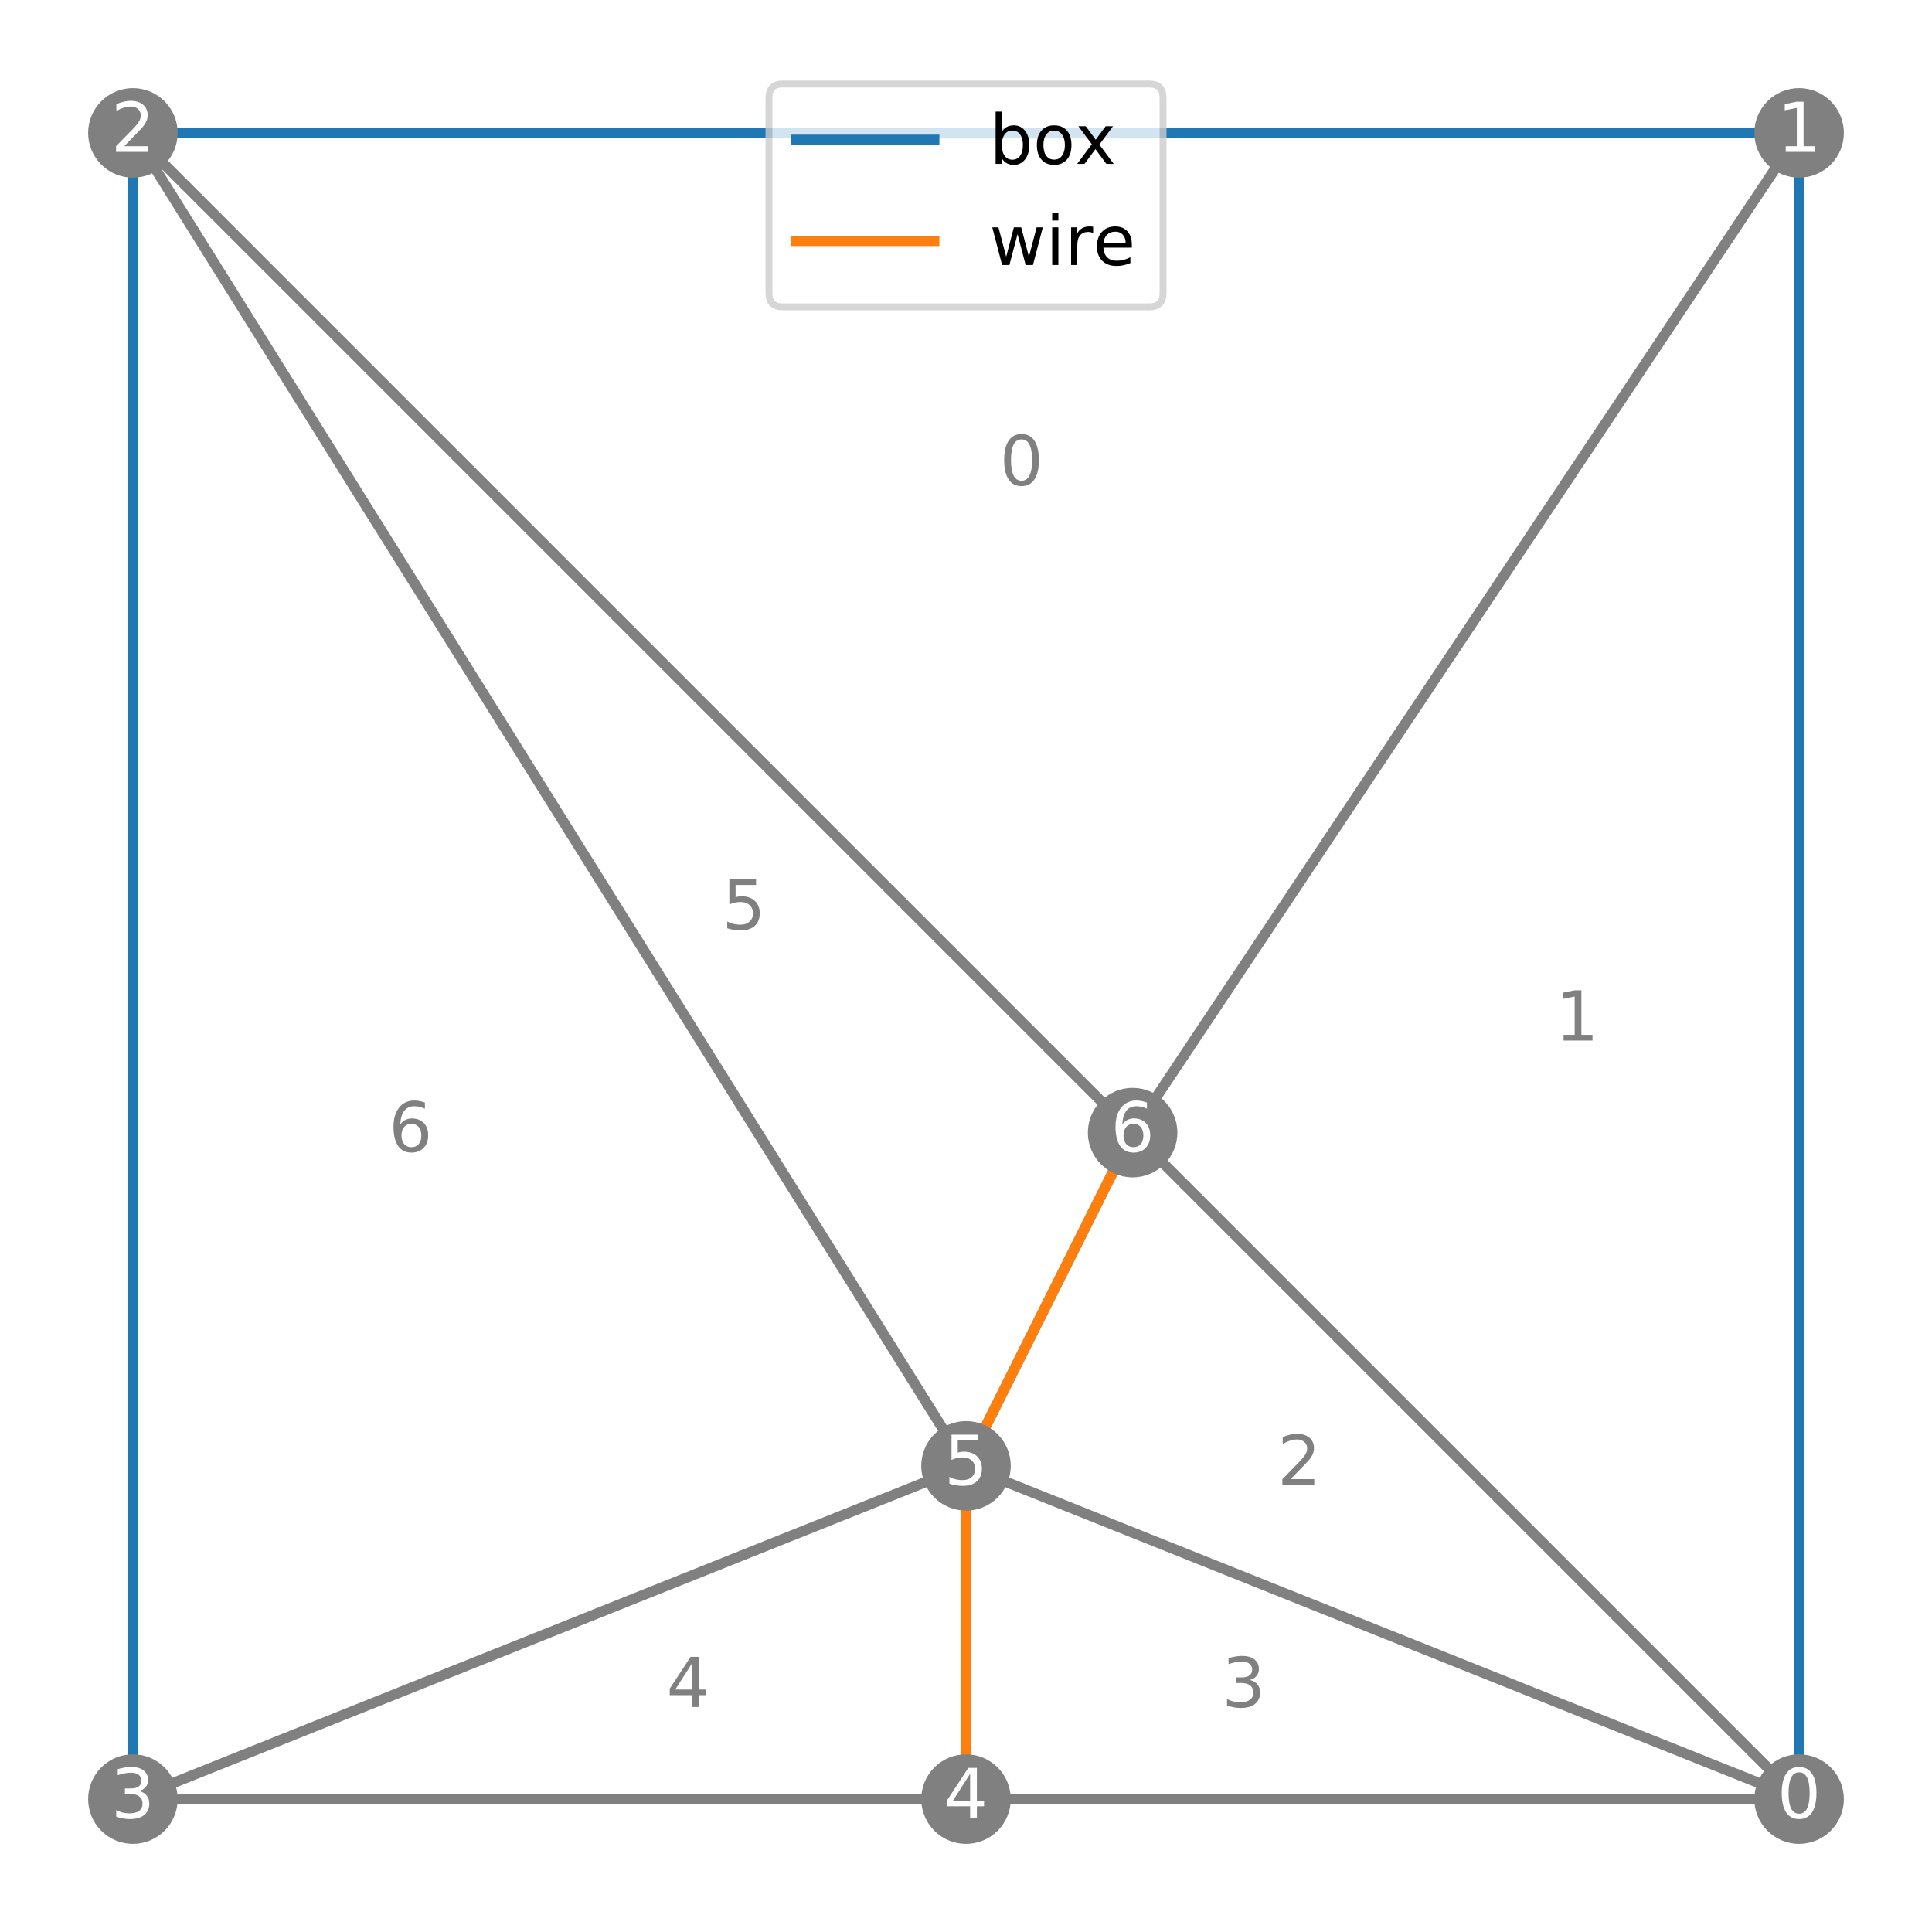
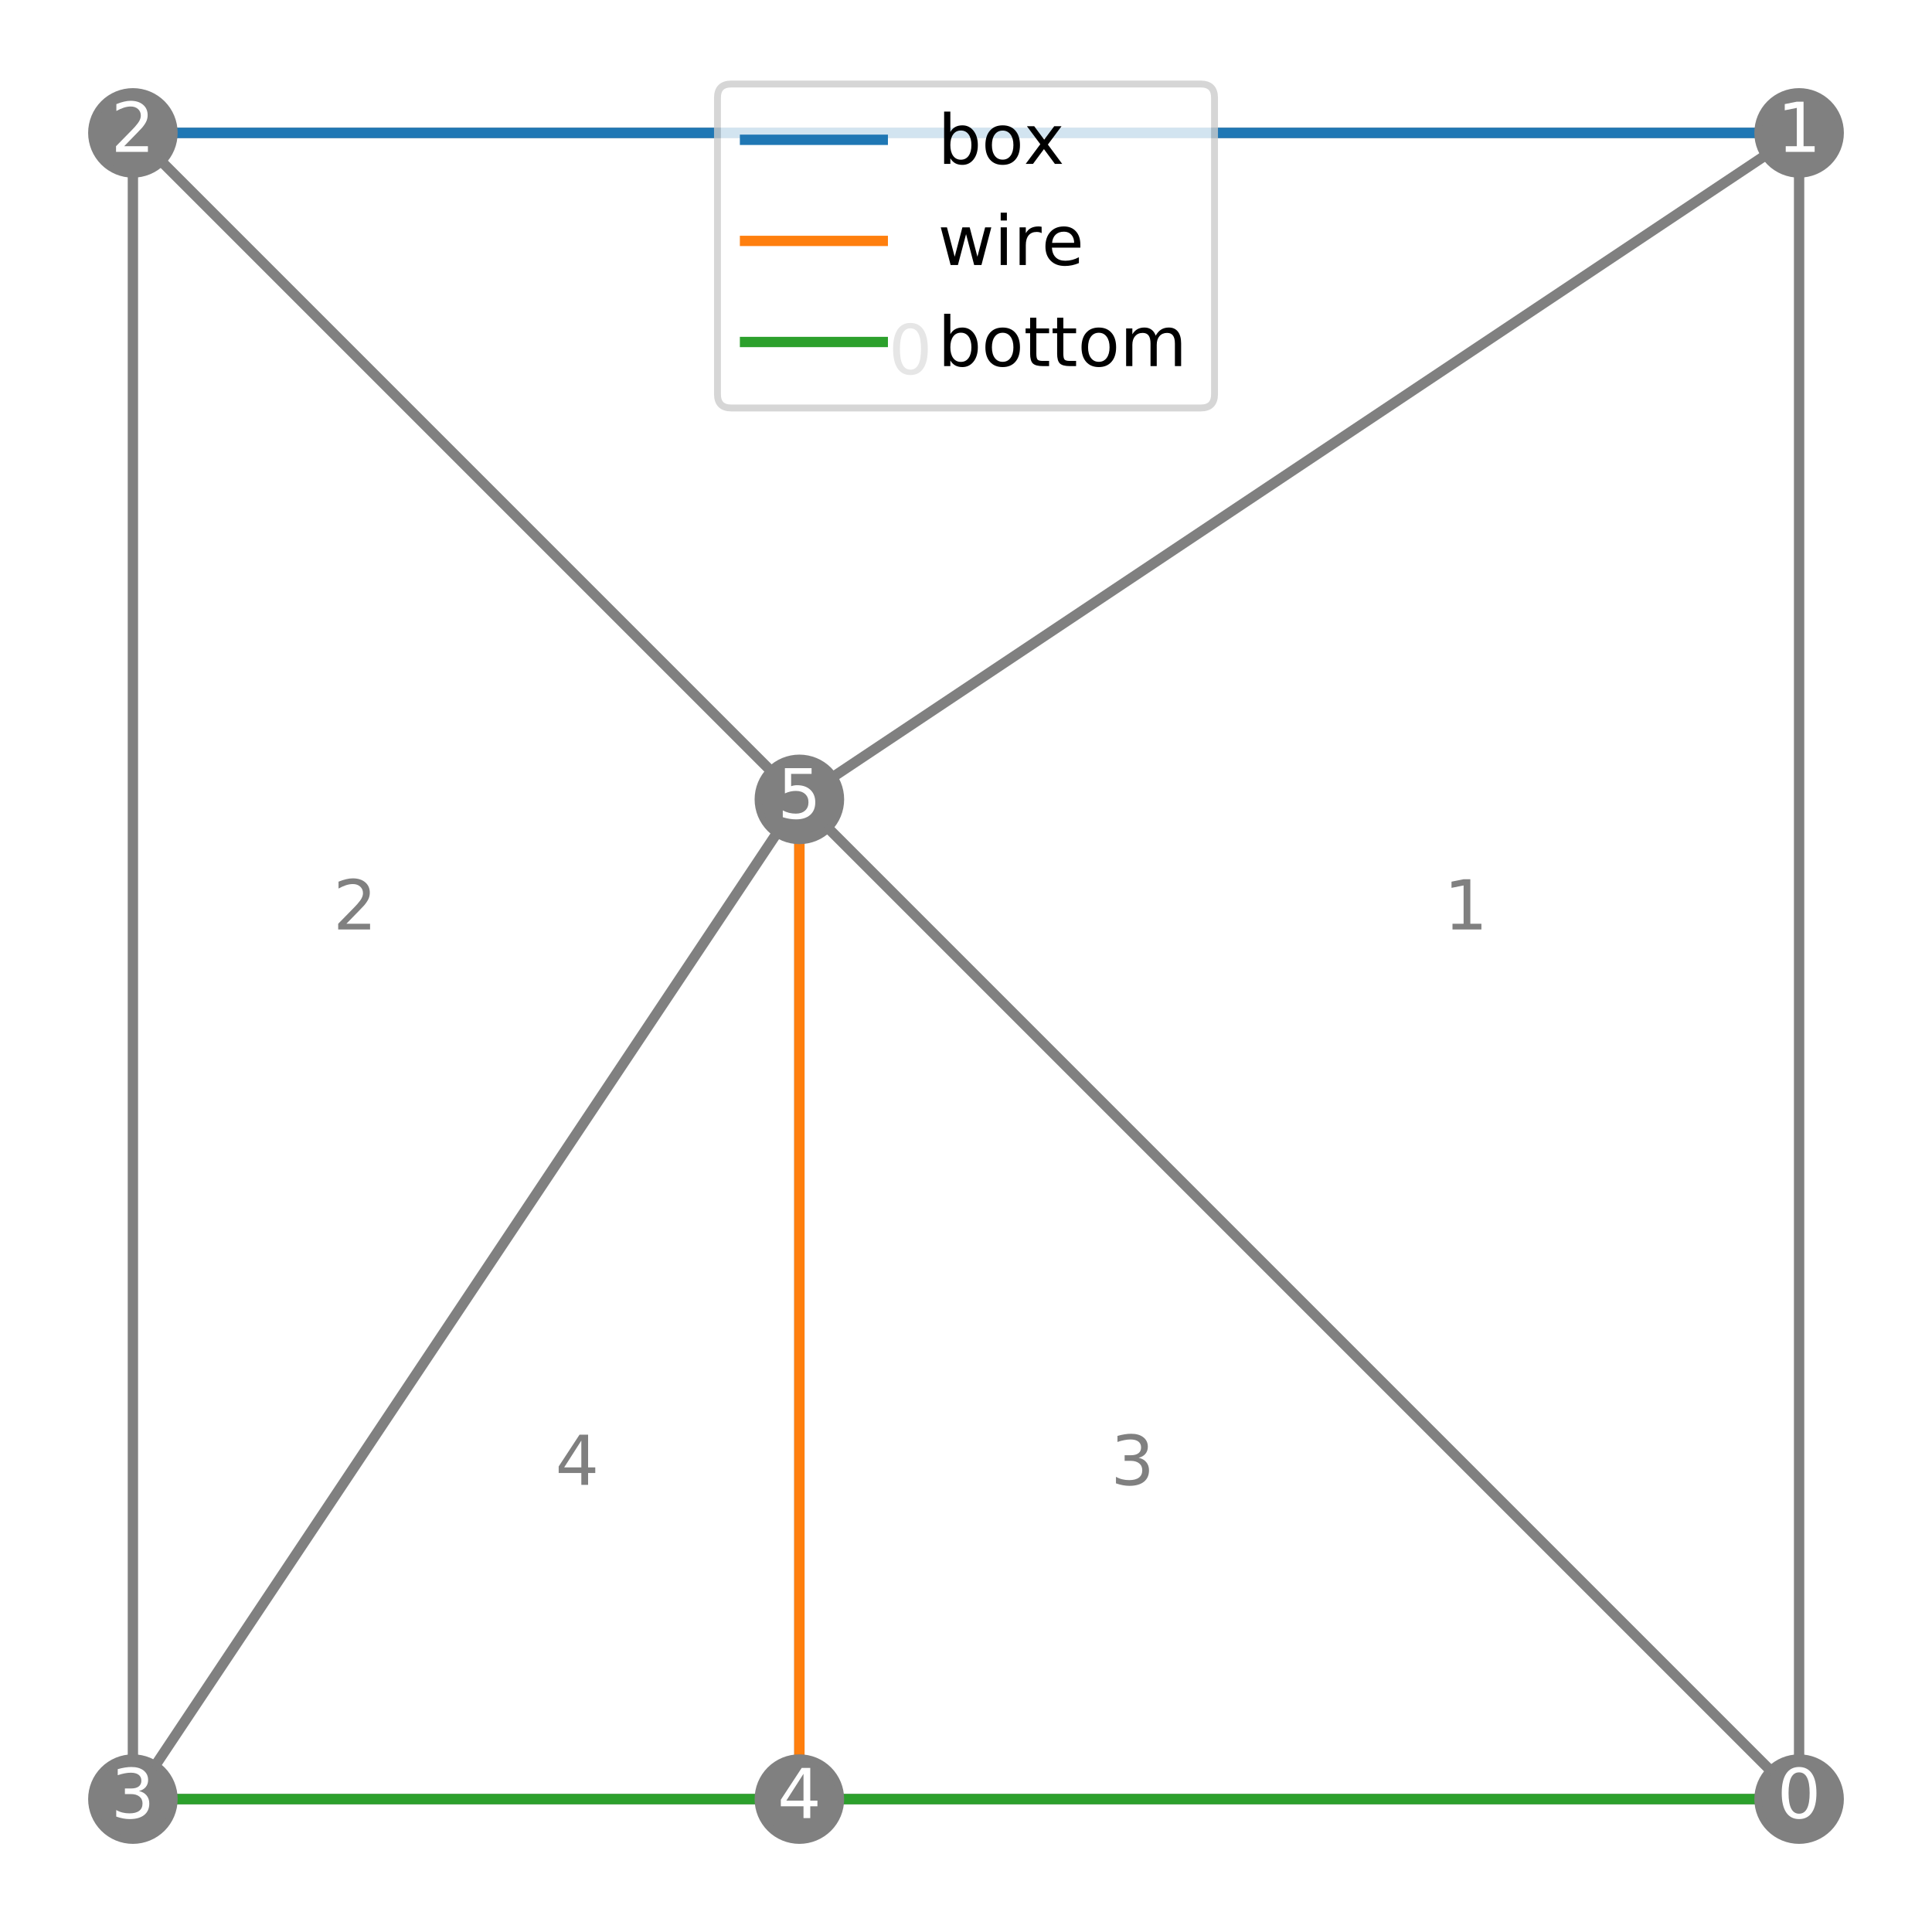
<svg xmlns="http://www.w3.org/2000/svg" xmlns:xlink="http://www.w3.org/1999/xlink" height="280.512pt" version="1.1" viewBox="0 0 280.512 280.512" width="280.512pt">
  <defs>
    <style type="text/css">
*{stroke-linecap:butt;stroke-linejoin:round;}
  </style>
  </defs>
  <g id="figure_1">
    <g id="patch_1">
      <path d="M 0 280.512  L 280.512 280.512  L 280.512 0  L 0 0  z " style="fill:#ffffff;" />
    </g>
    <g id="axes_1">
      <g id="line2d_1">
-         <path clip-path="url(#pfef52c1c32)" d="M 261.216 19.296  L 261.216 261.216  M 19.296 19.296  L 261.216 19.296  M 19.296 261.216  L 19.296 19.296  M 140.256 261.216  L 261.216 261.216  M 140.256 261.216  L 19.296 261.216  M 140.256 212.832  L 261.216 261.216  M 140.256 212.832  L 19.296 19.296  M 140.256 212.832  L 19.296 261.216  M 140.256 212.832  L 140.256 261.216  M 164.448 164.448  L 261.216 261.216  M 164.448 164.448  L 261.216 19.296  M 164.448 164.448  L 19.296 19.296  M 164.448 164.448  L 140.256 212.832  " style="fill:none;stroke:#808080;stroke-linecap:square;stroke-width:1.5;" />
+         <path clip-path="url(#pcab67a008f)" d="M 261.216 19.296  L 261.216 261.216  M 19.296 19.296  L 261.216 19.296  M 19.296 261.216  L 19.296 19.296  M 116.064 261.216  L 261.216 261.216  M 116.064 261.216  L 19.296 261.216  M 116.064 116.064  L 261.216 261.216  M 116.064 116.064  L 261.216 19.296  M 116.064 116.064  L 19.296 19.296  M 116.064 116.064  L 19.296 261.216  M 116.064 116.064  L 116.064 261.216  " style="fill:none;stroke:#808080;stroke-linecap:square;stroke-width:1.5;" />
      </g>
      <g id="line2d_2" />
      <g id="line2d_3">
-         <path clip-path="url(#pfef52c1c32)" d="M 261.216 261.216  L 261.216 19.296  L 19.296 19.296  L 19.296 261.216  " style="fill:none;stroke:#1f77b4;stroke-linecap:square;stroke-width:1.5;" />
+         <path clip-path="url(#pcab67a008f)" d="M 261.216 19.296  L 19.296 19.296  " style="fill:none;stroke:#1f77b4;stroke-linecap:square;stroke-width:1.5;" />
      </g>
      <g id="line2d_4">
-         <path clip-path="url(#pfef52c1c32)" d="M 140.256 261.216  L 140.256 212.832  L 164.448 164.448  " style="fill:none;stroke:#ff7f0e;stroke-linecap:square;stroke-width:1.5;" />
+         <path clip-path="url(#pcab67a008f)" d="M 116.064 261.216  L 116.064 116.064  " style="fill:none;stroke:#ff7f0e;stroke-linecap:square;stroke-width:1.5;" />
      </g>
      <g id="line2d_5">
+         <path clip-path="url(#pcab67a008f)" d="M 19.296 261.216  L 116.064 261.216  L 261.216 261.216  " style="fill:none;stroke:#2ca02c;stroke-linecap:square;stroke-width:1.5;" />
+       </g>
+       <g id="line2d_6">
        <defs>
-           <path d="M 0 6  C 1.591 6 3.117 5.368 4.243 4.243  C 5.368 3.117 6 1.591 6 0  C 6 -1.591 5.368 -3.117 4.243 -4.243  C 3.117 -5.368 1.591 -6 0 -6  C -1.591 -6 -3.117 -5.368 -4.243 -4.243  C -5.368 -3.117 -6 -1.591 -6 0  C -6 1.591 -5.368 3.117 -4.243 4.243  C -3.117 5.368 -1.591 6 0 6  z " id="mc78a3ed029" style="stroke:#808080;" />
+           <path d="M 0 6  C 1.591 6 3.117 5.368 4.243 4.243  C 5.368 3.117 6 1.591 6 0  C 6 -1.591 5.368 -3.117 4.243 -4.243  C 3.117 -5.368 1.591 -6 0 -6  C -1.591 -6 -3.117 -5.368 -4.243 -4.243  C -5.368 -3.117 -6 -1.591 -6 0  C -6 1.591 -5.368 3.117 -4.243 4.243  C -3.117 5.368 -1.591 6 0 6  z " id="ma623d16d5f" style="stroke:#808080;" />
        </defs>
-         <g clip-path="url(#pfef52c1c32)">
-           <use style="fill:#808080;stroke:#808080;" x="261.216" xlink:href="#mc78a3ed029" y="261.216" />
-           <use style="fill:#808080;stroke:#808080;" x="261.216" xlink:href="#mc78a3ed029" y="19.296" />
-           <use style="fill:#808080;stroke:#808080;" x="19.296" xlink:href="#mc78a3ed029" y="19.296" />
-           <use style="fill:#808080;stroke:#808080;" x="19.296" xlink:href="#mc78a3ed029" y="261.216" />
-           <use style="fill:#808080;stroke:#808080;" x="140.256" xlink:href="#mc78a3ed029" y="261.216" />
-           <use style="fill:#808080;stroke:#808080;" x="140.256" xlink:href="#mc78a3ed029" y="212.832" />
-           <use style="fill:#808080;stroke:#808080;" x="164.448" xlink:href="#mc78a3ed029" y="164.448" />
+         <g clip-path="url(#pcab67a008f)">
+           <use style="fill:#808080;stroke:#808080;" x="261.216" xlink:href="#ma623d16d5f" y="261.216" />
+           <use style="fill:#808080;stroke:#808080;" x="261.216" xlink:href="#ma623d16d5f" y="19.296" />
+           <use style="fill:#808080;stroke:#808080;" x="19.296" xlink:href="#ma623d16d5f" y="19.296" />
+           <use style="fill:#808080;stroke:#808080;" x="19.296" xlink:href="#ma623d16d5f" y="261.216" />
+           <use style="fill:#808080;stroke:#808080;" x="116.064" xlink:href="#ma623d16d5f" y="261.216" />
+           <use style="fill:#808080;stroke:#808080;" x="116.064" xlink:href="#ma623d16d5f" y="116.064" />
        </g>
      </g>
      <g id="text_1">
        <defs>
          <path d="M 31.781 66.406  Q 24.172 66.406 20.328 58.906  Q 16.5 51.422 16.5 36.375  Q 16.5 21.391 20.328 13.891  Q 24.172 6.391 31.781 6.391  Q 39.453 6.391 43.281 13.891  Q 47.125 21.391 47.125 36.375  Q 47.125 51.422 43.281 58.906  Q 39.453 66.406 31.781 66.406  z M 31.781 74.219  Q 44.047 74.219 50.516 64.516  Q 56.984 54.828 56.984 36.375  Q 56.984 17.969 50.516 8.266  Q 44.047 -1.422 31.781 -1.422  Q 19.531 -1.422 13.062 8.266  Q 6.594 17.969 6.594 36.375  Q 6.594 54.828 13.062 64.516  Q 19.531 74.219 31.781 74.219  z " id="DejaVuSans-48" />
        </defs>
-         <g style="fill:#808080;" transform="translate(145.1387 70.43937)scale(0.1 -0.1)">
+         <g style="fill:#808080;" transform="translate(129.0108 54.31137)scale(0.1 -0.1)">
          <use xlink:href="#DejaVuSans-48" />
        </g>
      </g>
      <g id="text_2">
        <defs>
          <path d="M 12.406 8.297  L 28.516 8.297  L 28.516 63.922  L 10.984 60.406  L 10.984 69.391  L 28.422 72.906  L 38.281 72.906  L 38.281 8.297  L 54.391 8.297  L 54.391 0  L 12.406 0  z " id="DejaVuSans-49" />
        </defs>
-         <g style="fill:#808080;" transform="translate(225.7788 151.0794)scale(0.1 -0.1)">
+         <g style="fill:#808080;" transform="translate(209.6507 134.9514)scale(0.1 -0.1)">
          <use xlink:href="#DejaVuSans-49" />
        </g>
      </g>
      <g id="text_3">
        <defs>
          <path d="M 19.188 8.297  L 53.609 8.297  L 53.609 0  L 7.328 0  L 7.328 8.297  Q 12.938 14.109 22.625 23.891  Q 32.328 33.688 34.812 36.531  Q 39.547 41.844 41.422 45.531  Q 43.312 49.219 43.312 52.781  Q 43.312 58.594 39.234 62.25  Q 35.156 65.922 28.609 65.922  Q 23.969 65.922 18.812 64.312  Q 13.672 62.703 7.812 59.422  L 7.812 69.391  Q 13.766 71.781 18.938 73  Q 24.125 74.219 28.422 74.219  Q 39.75 74.219 46.484 68.547  Q 53.219 62.891 53.219 53.422  Q 53.219 48.922 51.531 44.891  Q 49.859 40.875 45.406 35.406  Q 44.188 33.984 37.641 27.219  Q 31.109 20.453 19.188 8.297  z " id="DejaVuSans-50" />
        </defs>
-         <g style="fill:#808080;" transform="translate(185.4588 215.5914)scale(0.1 -0.1)">
+         <g style="fill:#808080;" transform="translate(48.37075 134.9514)scale(0.1 -0.1)">
          <use xlink:href="#DejaVuSans-50" />
        </g>
      </g>
      <g id="text_4">
        <defs>
          <path d="M 40.578 39.312  Q 47.656 37.797 51.625 33  Q 55.609 28.219 55.609 21.188  Q 55.609 10.406 48.188 4.484  Q 40.766 -1.422 27.094 -1.422  Q 22.516 -1.422 17.656 -0.516  Q 12.797 0.391 7.625 2.203  L 7.625 11.719  Q 11.719 9.328 16.594 8.109  Q 21.484 6.891 26.812 6.891  Q 36.078 6.891 40.938 10.547  Q 45.797 14.203 45.797 21.188  Q 45.797 27.641 41.281 31.266  Q 36.766 34.906 28.719 34.906  L 20.219 34.906  L 20.219 43.016  L 29.109 43.016  Q 36.375 43.016 40.234 45.922  Q 44.094 48.828 44.094 54.297  Q 44.094 59.906 40.109 62.906  Q 36.141 65.922 28.719 65.922  Q 24.656 65.922 20.016 65.031  Q 15.375 64.156 9.812 62.312  L 9.812 71.094  Q 15.438 72.656 20.344 73.438  Q 25.25 74.219 29.594 74.219  Q 40.828 74.219 47.359 69.109  Q 53.906 64.016 53.906 55.328  Q 53.906 49.266 50.438 45.094  Q 46.969 40.922 40.578 39.312  z " id="DejaVuSans-51" />
        </defs>
-         <g style="fill:#808080;" transform="translate(177.3947 247.8474)scale(0.1 -0.1)">
+         <g style="fill:#808080;" transform="translate(161.2668 215.5914)scale(0.1 -0.1)">
          <use xlink:href="#DejaVuSans-51" />
        </g>
      </g>
      <g id="text_5">
        <defs>
          <path d="M 37.797 64.312  L 12.891 25.391  L 37.797 25.391  z M 35.203 72.906  L 47.609 72.906  L 47.609 25.391  L 58.016 25.391  L 58.016 17.188  L 47.609 17.188  L 47.609 0  L 37.797 0  L 37.797 17.188  L 4.891 17.188  L 4.891 26.703  z " id="DejaVuSans-52" />
        </defs>
-         <g style="fill:#808080;" transform="translate(96.75475 247.8474)scale(0.1 -0.1)">
+         <g style="fill:#808080;" transform="translate(80.62675 215.5914)scale(0.1 -0.1)">
          <use xlink:href="#DejaVuSans-52" />
        </g>
      </g>
      <g id="text_6">
-         <defs>
-           <path d="M 10.797 72.906  L 49.516 72.906  L 49.516 64.594  L 19.828 64.594  L 19.828 46.734  Q 21.969 47.469 24.109 47.828  Q 26.266 48.188 28.422 48.188  Q 40.625 48.188 47.75 41.5  Q 54.891 34.812 54.891 23.391  Q 54.891 11.625 47.562 5.094  Q 40.234 -1.422 26.906 -1.422  Q 22.312 -1.422 17.547 -0.641  Q 12.797 0.141 7.719 1.703  L 7.719 11.625  Q 12.109 9.234 16.797 8.062  Q 21.484 6.891 26.703 6.891  Q 35.156 6.891 40.078 11.328  Q 45.016 15.766 45.016 23.391  Q 45.016 31 40.078 35.438  Q 35.156 39.891 26.703 39.891  Q 22.75 39.891 18.812 39.016  Q 14.891 38.141 10.797 36.281  z " id="DejaVuSans-53" />
-         </defs>
-         <g style="fill:#808080;" transform="translate(104.8187 134.9514)scale(0.1 -0.1)">
-           <use xlink:href="#DejaVuSans-53" />
-         </g>
-       </g>
-       <g id="text_7">
-         <defs>
-           <path d="M 33.016 40.375  Q 26.375 40.375 22.484 35.828  Q 18.609 31.297 18.609 23.391  Q 18.609 15.531 22.484 10.953  Q 26.375 6.391 33.016 6.391  Q 39.656 6.391 43.531 10.953  Q 47.406 15.531 47.406 23.391  Q 47.406 31.297 43.531 35.828  Q 39.656 40.375 33.016 40.375  z M 52.594 71.297  L 52.594 62.312  Q 48.875 64.062 45.094 64.984  Q 41.312 65.922 37.594 65.922  Q 27.828 65.922 22.672 59.328  Q 17.531 52.734 16.797 39.406  Q 19.672 43.656 24.016 45.922  Q 28.375 48.188 33.594 48.188  Q 44.578 48.188 50.953 41.516  Q 57.328 34.859 57.328 23.391  Q 57.328 12.156 50.688 5.359  Q 44.047 -1.422 33.016 -1.422  Q 20.359 -1.422 13.672 8.266  Q 6.984 17.969 6.984 36.375  Q 6.984 53.656 15.188 63.938  Q 23.391 74.219 37.203 74.219  Q 40.922 74.219 44.703 73.484  Q 48.484 72.75 52.594 71.297  z " id="DejaVuSans-54" />
-         </defs>
-         <g style="fill:#808080;" transform="translate(56.43475 167.2074)scale(0.1 -0.1)">
-           <use xlink:href="#DejaVuSans-54" />
-         </g>
-       </g>
-       <g id="text_8">
        <g style="fill:#ffffff;" transform="translate(258.0347 263.9754)scale(0.1 -0.1)">
          <use xlink:href="#DejaVuSans-48" />
        </g>
      </g>
-       <g id="text_9">
+       <g id="text_7">
        <g style="fill:#ffffff;" transform="translate(258.0347 22.05538)scale(0.1 -0.1)">
          <use xlink:href="#DejaVuSans-49" />
        </g>
      </g>
-       <g id="text_10">
+       <g id="text_8">
        <g style="fill:#ffffff;" transform="translate(16.11475 22.05538)scale(0.1 -0.1)">
          <use xlink:href="#DejaVuSans-50" />
        </g>
      </g>
-       <g id="text_11">
+       <g id="text_9">
        <g style="fill:#ffffff;" transform="translate(16.11475 263.9754)scale(0.1 -0.1)">
          <use xlink:href="#DejaVuSans-51" />
        </g>
      </g>
-       <g id="text_12">
-         <g style="fill:#ffffff;" transform="translate(137.0747 263.9754)scale(0.1 -0.1)">
+       <g id="text_10">
+         <g style="fill:#ffffff;" transform="translate(112.8828 263.9754)scale(0.1 -0.1)">
          <use xlink:href="#DejaVuSans-52" />
        </g>
      </g>
-       <g id="text_13">
-         <g style="fill:#ffffff;" transform="translate(137.0747 215.5914)scale(0.1 -0.1)">
+       <g id="text_11">
+         <defs>
+           <path d="M 10.797 72.906  L 49.516 72.906  L 49.516 64.594  L 19.828 64.594  L 19.828 46.734  Q 21.969 47.469 24.109 47.828  Q 26.266 48.188 28.422 48.188  Q 40.625 48.188 47.75 41.5  Q 54.891 34.812 54.891 23.391  Q 54.891 11.625 47.562 5.094  Q 40.234 -1.422 26.906 -1.422  Q 22.312 -1.422 17.547 -0.641  Q 12.797 0.141 7.719 1.703  L 7.719 11.625  Q 12.109 9.234 16.797 8.062  Q 21.484 6.891 26.703 6.891  Q 35.156 6.891 40.078 11.328  Q 45.016 15.766 45.016 23.391  Q 45.016 31 40.078 35.438  Q 35.156 39.891 26.703 39.891  Q 22.75 39.891 18.812 39.016  Q 14.891 38.141 10.797 36.281  z " id="DejaVuSans-53" />
+         </defs>
+         <g style="fill:#ffffff;" transform="translate(112.8828 118.8234)scale(0.1 -0.1)">
          <use xlink:href="#DejaVuSans-53" />
-         </g>
-       </g>
-       <g id="text_14">
-         <g style="fill:#ffffff;" transform="translate(161.2668 167.2074)scale(0.1 -0.1)">
-           <use xlink:href="#DejaVuSans-54" />
        </g>
      </g>
      <g id="legend_1">
        <g id="patch_2">
-           <path d="M 113.647 44.556  L 166.865 44.556  Q 168.865 44.556 168.865 42.556  L 168.865 14.2  Q 168.865 12.2 166.865 12.2  L 113.647 12.2  Q 111.647 12.2 111.647 14.2  L 111.647 42.556  Q 111.647 44.556 113.647 44.556  z " style="fill:#ffffff;opacity:0.8;stroke:#cccccc;stroke-linejoin:miter;" />
+           <path d="M 106.172 59.234  L 174.34 59.234  Q 176.34 59.234 176.34 57.234  L 176.34 14.2  Q 176.34 12.2 174.34 12.2  L 106.172 12.2  Q 104.172 12.2 104.172 14.2  L 104.172 57.234  Q 104.172 59.234 106.172 59.234  z " style="fill:#ffffff;opacity:0.8;stroke:#cccccc;stroke-linejoin:miter;" />
        </g>
-         <g id="line2d_6">
-           <path d="M 115.647 20.298  L 135.647 20.298  " style="fill:none;stroke:#1f77b4;stroke-linecap:square;stroke-width:1.5;" />
+         <g id="line2d_7">
+           <path d="M 108.172 20.298  L 128.172 20.298  " style="fill:none;stroke:#1f77b4;stroke-linecap:square;stroke-width:1.5;" />
        </g>
-         <g id="line2d_7" />
-         <g id="text_15">
+         <g id="line2d_8" />
+         <g id="text_12">
          <defs>
            <path d="M 48.688 27.297  Q 48.688 37.203 44.609 42.844  Q 40.531 48.484 33.406 48.484  Q 26.266 48.484 22.188 42.844  Q 18.109 37.203 18.109 27.297  Q 18.109 17.391 22.188 11.75  Q 26.266 6.109 33.406 6.109  Q 40.531 6.109 44.609 11.75  Q 48.688 17.391 48.688 27.297  z M 18.109 46.391  Q 20.953 51.266 25.266 53.625  Q 29.594 56 35.594 56  Q 45.562 56 51.781 48.094  Q 58.016 40.188 58.016 27.297  Q 58.016 14.406 51.781 6.484  Q 45.562 -1.422 35.594 -1.422  Q 29.594 -1.422 25.266 0.953  Q 20.953 3.328 18.109 8.203  L 18.109 0  L 9.078 0  L 9.078 75.984  L 18.109 75.984  z " id="DejaVuSans-98" />
            <path d="M 30.609 48.391  Q 23.391 48.391 19.188 42.75  Q 14.984 37.109 14.984 27.297  Q 14.984 17.484 19.156 11.844  Q 23.344 6.203 30.609 6.203  Q 37.797 6.203 41.984 11.859  Q 46.188 17.531 46.188 27.297  Q 46.188 37.016 41.984 42.703  Q 37.797 48.391 30.609 48.391  z M 30.609 56  Q 42.328 56 49.016 48.375  Q 55.719 40.766 55.719 27.297  Q 55.719 13.875 49.016 6.219  Q 42.328 -1.422 30.609 -1.422  Q 18.844 -1.422 12.172 6.219  Q 5.516 13.875 5.516 27.297  Q 5.516 40.766 12.172 48.375  Q 18.844 56 30.609 56  z " id="DejaVuSans-111" />
            <path d="M 54.891 54.688  L 35.109 28.078  L 55.906 0  L 45.312 0  L 29.391 21.484  L 13.484 0  L 2.875 0  L 24.125 28.609  L 4.688 54.688  L 15.281 54.688  L 29.781 35.203  L 44.281 54.688  z " id="DejaVuSans-120" />
          </defs>
-           <g transform="translate(143.6474 23.79844)scale(0.1 -0.1)">
+           <g transform="translate(136.1724 23.79844)scale(0.1 -0.1)">
            <use xlink:href="#DejaVuSans-98" />
            <use x="63.477" xlink:href="#DejaVuSans-111" />
            <use x="124.611" xlink:href="#DejaVuSans-120" />
          </g>
        </g>
-         <g id="line2d_8">
-           <path d="M 115.647 34.977  L 135.647 34.977  " style="fill:none;stroke:#ff7f0e;stroke-linecap:square;stroke-width:1.5;" />
+         <g id="line2d_9">
+           <path d="M 108.172 34.977  L 128.172 34.977  " style="fill:none;stroke:#ff7f0e;stroke-linecap:square;stroke-width:1.5;" />
        </g>
-         <g id="line2d_9" />
-         <g id="text_16">
+         <g id="line2d_10" />
+         <g id="text_13">
          <defs>
            <path d="M 4.203 54.688  L 13.188 54.688  L 24.422 12.016  L 35.594 54.688  L 46.188 54.688  L 57.422 12.016  L 68.609 54.688  L 77.594 54.688  L 63.281 0  L 52.688 0  L 40.922 44.828  L 29.109 0  L 18.5 0  z " id="DejaVuSans-119" />
            <path d="M 9.422 54.688  L 18.406 54.688  L 18.406 0  L 9.422 0  z M 9.422 75.984  L 18.406 75.984  L 18.406 64.594  L 9.422 64.594  z " id="DejaVuSans-105" />
            <path d="M 41.109 46.297  Q 39.594 47.172 37.812 47.578  Q 36.031 48 33.891 48  Q 26.266 48 22.188 43.047  Q 18.109 38.094 18.109 28.812  L 18.109 0  L 9.078 0  L 9.078 54.688  L 18.109 54.688  L 18.109 46.188  Q 20.953 51.172 25.484 53.578  Q 30.031 56 36.531 56  Q 37.453 56 38.578 55.875  Q 39.703 55.766 41.062 55.516  z " id="DejaVuSans-114" />
            <path d="M 56.203 29.594  L 56.203 25.203  L 14.891 25.203  Q 15.484 15.922 20.484 11.062  Q 25.484 6.203 34.422 6.203  Q 39.594 6.203 44.453 7.469  Q 49.312 8.734 54.109 11.281  L 54.109 2.781  Q 49.266 0.734 44.188 -0.344  Q 39.109 -1.422 33.891 -1.422  Q 20.797 -1.422 13.156 6.188  Q 5.516 13.812 5.516 26.812  Q 5.516 40.234 12.766 48.109  Q 20.016 56 32.328 56  Q 43.359 56 49.781 48.891  Q 56.203 41.797 56.203 29.594  z M 47.219 32.234  Q 47.125 39.594 43.094 43.984  Q 39.062 48.391 32.422 48.391  Q 24.906 48.391 20.391 44.141  Q 15.875 39.891 15.188 32.172  z " id="DejaVuSans-101" />
          </defs>
-           <g transform="translate(143.6474 38.47656)scale(0.1 -0.1)">
+           <g transform="translate(136.1724 38.47656)scale(0.1 -0.1)">
            <use xlink:href="#DejaVuSans-119" />
            <use x="81.787" xlink:href="#DejaVuSans-105" />
            <use x="109.57" xlink:href="#DejaVuSans-114" />
            <use x="150.652" xlink:href="#DejaVuSans-101" />
          </g>
        </g>
+         <g id="line2d_11">
+           <path d="M 108.172 49.655  L 128.172 49.655  " style="fill:none;stroke:#2ca02c;stroke-linecap:square;stroke-width:1.5;" />
+         </g>
+         <g id="line2d_12" />
+         <g id="text_14">
+           <defs>
+             <path d="M 18.312 70.219  L 18.312 54.688  L 36.812 54.688  L 36.812 47.703  L 18.312 47.703  L 18.312 18.016  Q 18.312 11.328 20.141 9.422  Q 21.969 7.516 27.594 7.516  L 36.812 7.516  L 36.812 0  L 27.594 0  Q 17.188 0 13.234 3.875  Q 9.281 7.766 9.281 18.016  L 9.281 47.703  L 2.688 47.703  L 2.688 54.688  L 9.281 54.688  L 9.281 70.219  z " id="DejaVuSans-116" />
+             <path d="M 52 44.188  Q 55.375 50.25 60.062 53.125  Q 64.75 56 71.094 56  Q 79.641 56 84.281 50.016  Q 88.922 44.047 88.922 33.016  L 88.922 0  L 79.891 0  L 79.891 32.719  Q 79.891 40.578 77.094 44.375  Q 74.312 48.188 68.609 48.188  Q 61.625 48.188 57.562 43.547  Q 53.516 38.922 53.516 30.906  L 53.516 0  L 44.484 0  L 44.484 32.719  Q 44.484 40.625 41.703 44.406  Q 38.922 48.188 33.109 48.188  Q 26.219 48.188 22.156 43.531  Q 18.109 38.875 18.109 30.906  L 18.109 0  L 9.078 0  L 9.078 54.688  L 18.109 54.688  L 18.109 46.188  Q 21.188 51.219 25.484 53.609  Q 29.781 56 35.688 56  Q 41.656 56 45.828 52.969  Q 50 49.953 52 44.188  z " id="DejaVuSans-109" />
+           </defs>
+           <g transform="translate(136.1724 53.15469)scale(0.1 -0.1)">
+             <use xlink:href="#DejaVuSans-98" />
+             <use x="63.477" xlink:href="#DejaVuSans-111" />
+             <use x="124.658" xlink:href="#DejaVuSans-116" />
+             <use x="163.867" xlink:href="#DejaVuSans-116" />
+             <use x="203.076" xlink:href="#DejaVuSans-111" />
+             <use x="264.258" xlink:href="#DejaVuSans-109" />
+           </g>
+         </g>
      </g>
    </g>
  </g>
  <defs>
-     <clipPath id="pfef52c1c32">
+     <clipPath id="pcab67a008f">
      <rect height="266.112" width="266.112" x="7.2" y="7.2" />
    </clipPath>
  </defs>
</svg>
